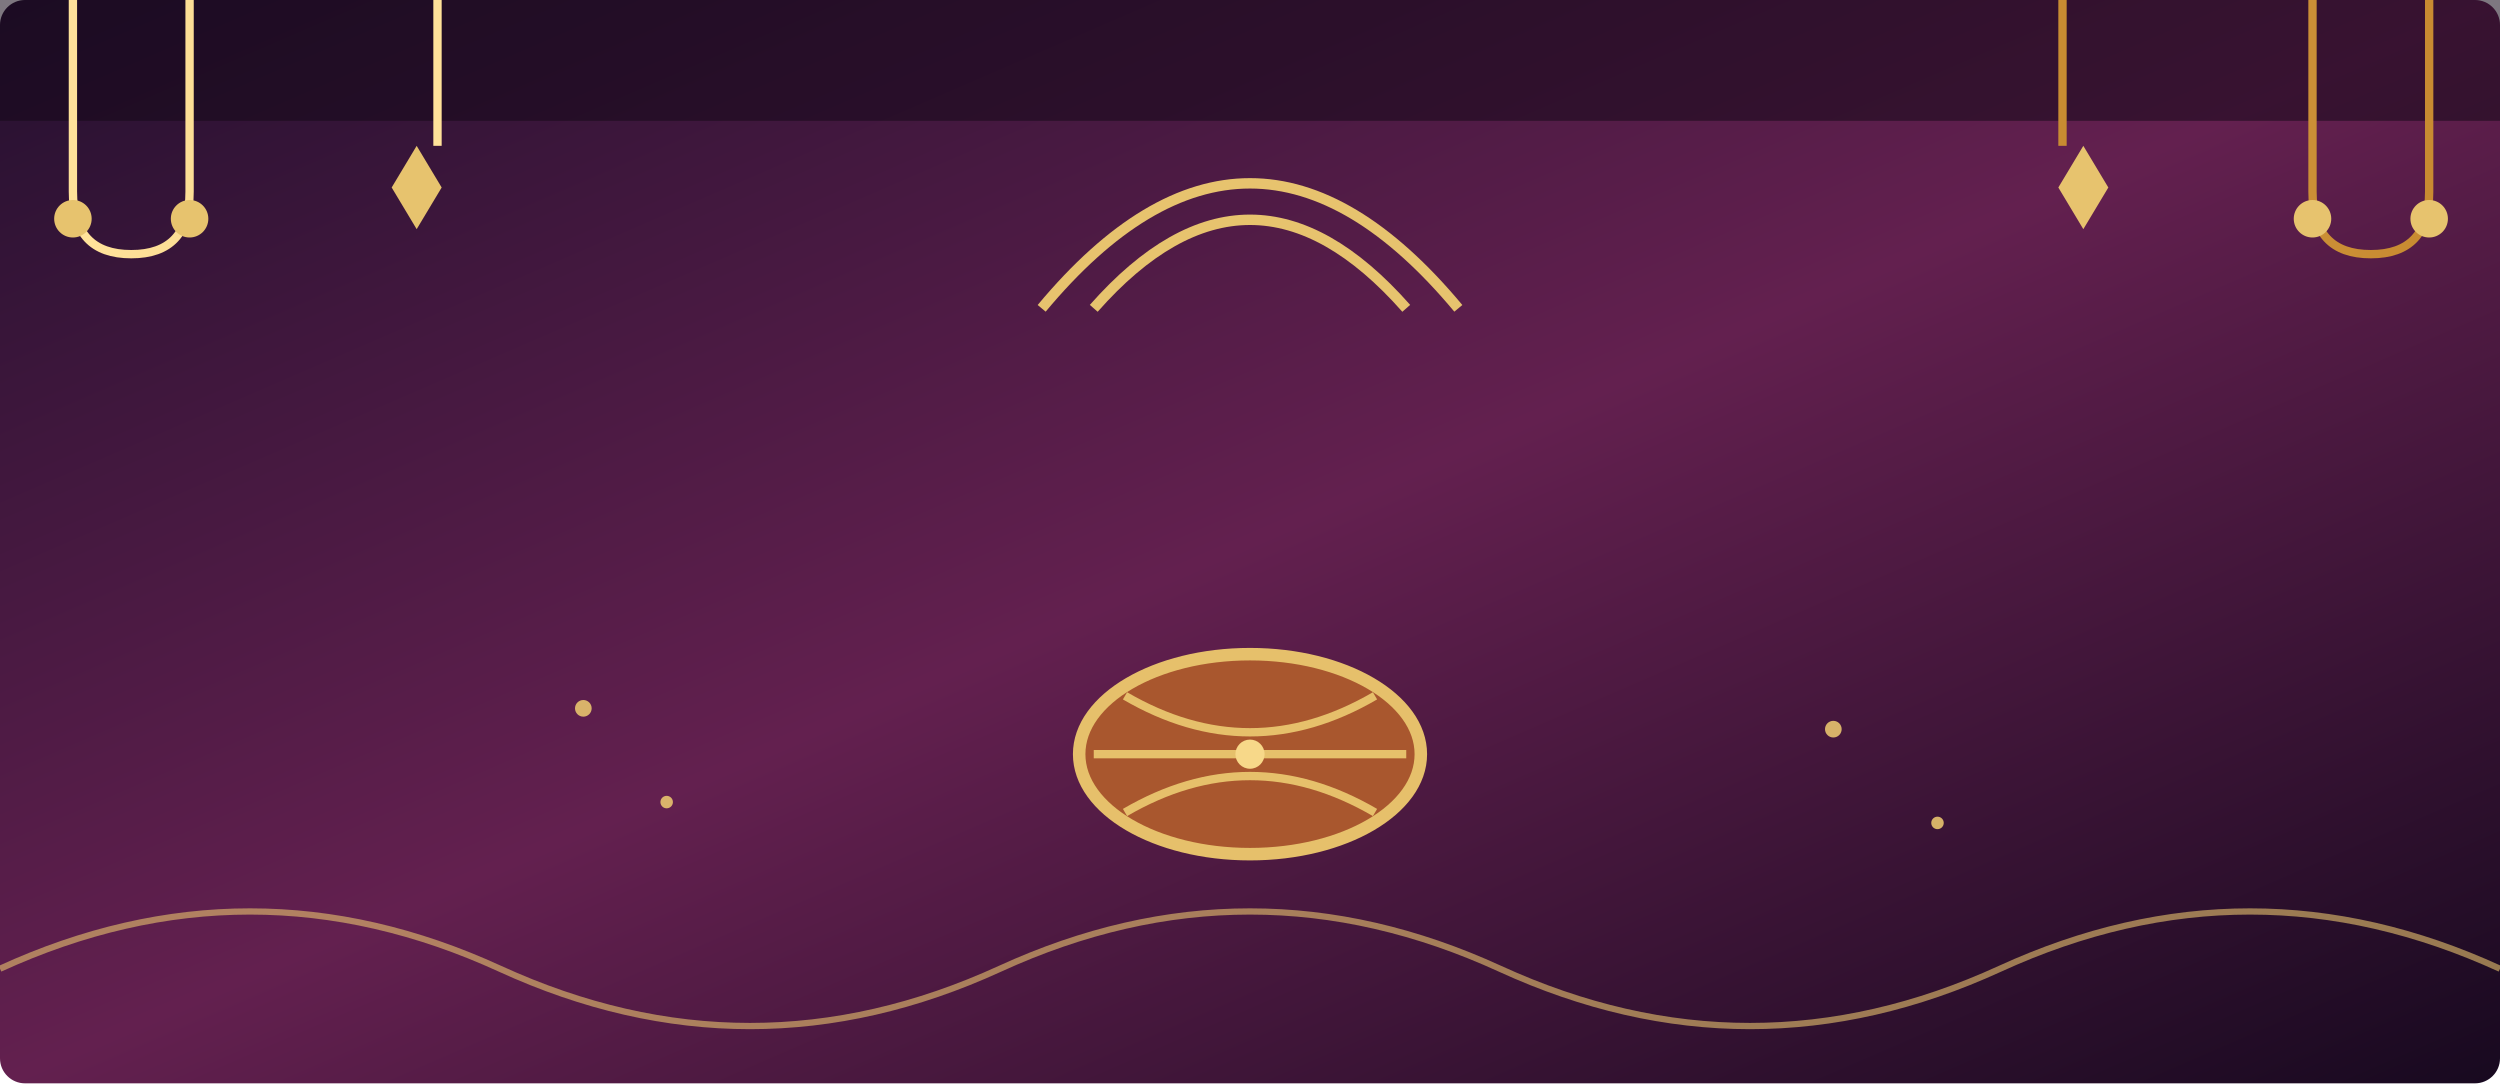
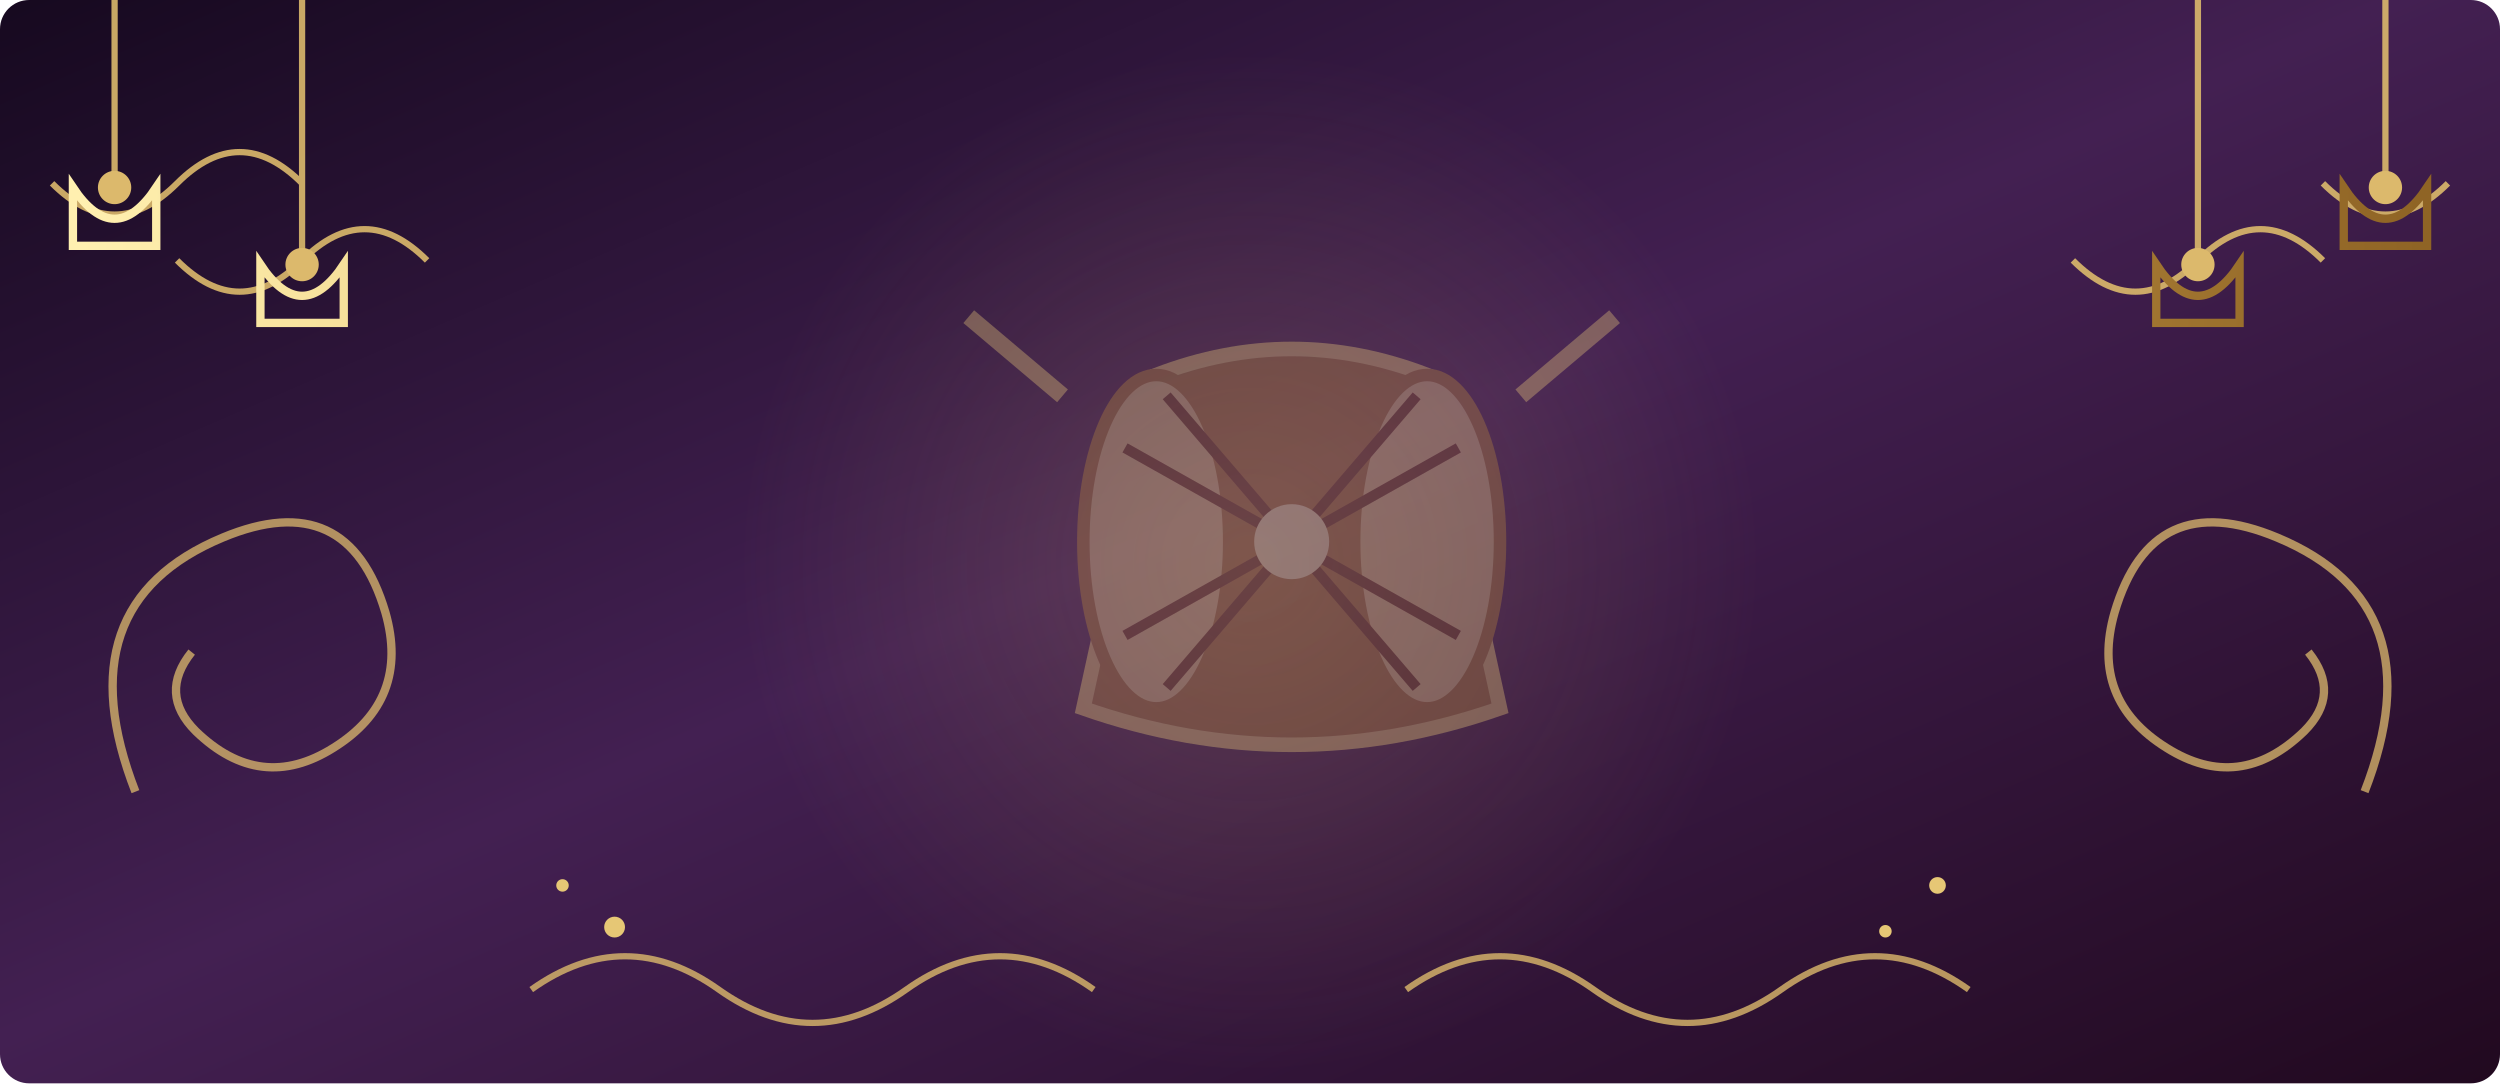
<svg xmlns="http://www.w3.org/2000/svg" viewBox="0 0 1200 520">
  <defs>
    <linearGradient id="bg" x2="1" y2="1">
-       <stop stop-color="#24102f" />
-       <stop offset=".5" stop-color="#63204f" />
-       <stop offset="1" stop-color="#17091f" />
+       <stop stop-color="#16091f" />
+       <stop offset=".48" stop-color="#432052" />
+       <stop offset="1" stop-color="#21091f" />
    </linearGradient>
    <linearGradient id="gold">
-       <stop stop-color="#ffe29a" />
-       <stop offset="1" stop-color="#c88b31" />
+       <stop stop-color="#fff0b0" />
+       <stop offset=".5" stop-color="#d9ad55" />
+       <stop offset="1" stop-color="#8f6425" />
    </linearGradient>
+     <radialGradient id="glow">
+       <stop stop-color="#e8c66e" stop-opacity=".18" />
+       <stop offset="1" stop-color="#e8c66e" stop-opacity="0" />
+     </radialGradient>
  </defs>
-   <rect width="1200" height="520" rx="12" fill="url(#bg)" />
-   <path d="M0 0h1200v58H0z" fill="#140817" opacity=".55" />
-   <g stroke="url(#gold)" stroke-width="4" fill="none">
-     <path d="M35 0v92q0 30 28 30t28-30V0M1110 0v92q0 30 28 30t28-30V0" />
-     <path d="M210 0v70M990 0v70" />
+   <rect width="1200" height="520" rx="14" fill="url(#bg)" />
+   <circle cx="600" cy="270" r="245" fill="url(#glow)" />
+   <g stroke="#dcb96c" stroke-width="3" fill="none" opacity=".9">
+     <path d="M55 0v88M145 0v125M1055 0v125M1145 0v88" />
+     <path d="M25 88q30 30 60 0t60 0M85 125q30 30 60 0t60 0M995 125q30 30 60 0t60 0M1115 88q30 30 60 0" />
  </g>
-   <g fill="#e7c36e">
-     <circle cx="35" cy="105" r="9" />
-     <circle cx="91" cy="105" r="9" />
-     <circle cx="1110" cy="105" r="9" />
-     <circle cx="1166" cy="105" r="9" />
-     <path d="M200 70l12 20-12 20-12-20zM1000 70l12 20-12 20-12-20z" />
+   <g fill="#dcb96c">
+     <circle cx="55" cy="90" r="8" />
+     <circle cx="145" cy="127" r="8" />
+     <circle cx="1055" cy="127" r="8" />
+     <circle cx="1145" cy="90" r="8" />
  </g>
-   <g transform="translate(500 28)" fill="none" stroke="#e7c36e" stroke-width="5">
-     <path d="M0 120Q100 0 200 120" />
-     <path d="M25 120Q100 35 175 120" />
+   <g fill="none" stroke="url(#gold)" stroke-width="4">
+     <path d="M35 90q20 30 40 0v28H35zM125 127q20 30 40 0v28h-40zM1035 127q20 30 40 0v28h-40zM1125 90q20 30 40 0v28h-40z" />
  </g>
-   <g transform="translate(520 300)">
-     <ellipse cx="80" cy="62" rx="82" ry="48" fill="#a9572e" stroke="#e6c06b" stroke-width="6" />
-     <path d="M5 62h150M20 34q60 35 120 0M20 90q60-35 120 0" fill="none" stroke="#e6c06b" stroke-width="4" />
-     <circle cx="80" cy="62" r="7" fill="#f7d889" />
+   <g fill="none" stroke="#dcb96c" stroke-width="4" opacity=".75">
+     <path d="M65 380q-35-90 42-122q60-25 78 36q12 42-25 65q-35 22-66-8q-18-18-2-38" />
+     <path d="M1135 380q35-90-42-122q-60-25-78 36q-12 42 25 65q35 22 66-8q18-18 2-38" />
  </g>
-   <g fill="#e7c36e" opacity=".9">
-     <circle cx="280" cy="340" r="4" />
-     <circle cx="320" cy="385" r="3" />
-     <circle cx="880" cy="350" r="4" />
-     <circle cx="930" cy="395" r="3" />
+   <g transform="translate(475 155)" opacity=".34">
+     <path d="M80 25 Q145 0 210 25 L245 185 Q145 220 45 185Z" fill="#b9873c" stroke="#f0d17c" stroke-width="7" />
+     <ellipse cx="80" cy="105" rx="35" ry="80" fill="#f1d48a" stroke="#b9873c" stroke-width="6" />
+     <ellipse cx="210" cy="105" rx="35" ry="80" fill="#f1d48a" stroke="#b9873c" stroke-width="6" />
+     <path d="M85 35L205 175M85 175L205 35M65 60L225 150M65 150L225 60" stroke="#7f4b24" stroke-width="5" />
+     <path d="M35 35l-45-38M255 35l45-38" stroke="#f0d17c" stroke-width="8" />
+     <circle cx="145" cy="105" r="18" fill="#fff0b0" />
  </g>
-   <path d="M0 465Q120 410 240 465T480 465T720 465T960 465T1200 465" fill="none" stroke="#e7c36e" stroke-width="3" opacity=".6" />
+   <g fill="#e6c775">
+     <circle cx="270" cy="425" r="3" />
+     <circle cx="295" cy="445" r="5" />
+     <circle cx="930" cy="425" r="4" />
+     <circle cx="905" cy="447" r="3" />
+   </g>
+   <path d="M255 475q45-32 90 0t90 0t90 0M945 475q-45-32-90 0t-90 0t-90 0" fill="none" stroke="#dcb96c" stroke-width="3" opacity=".8" />
</svg>
